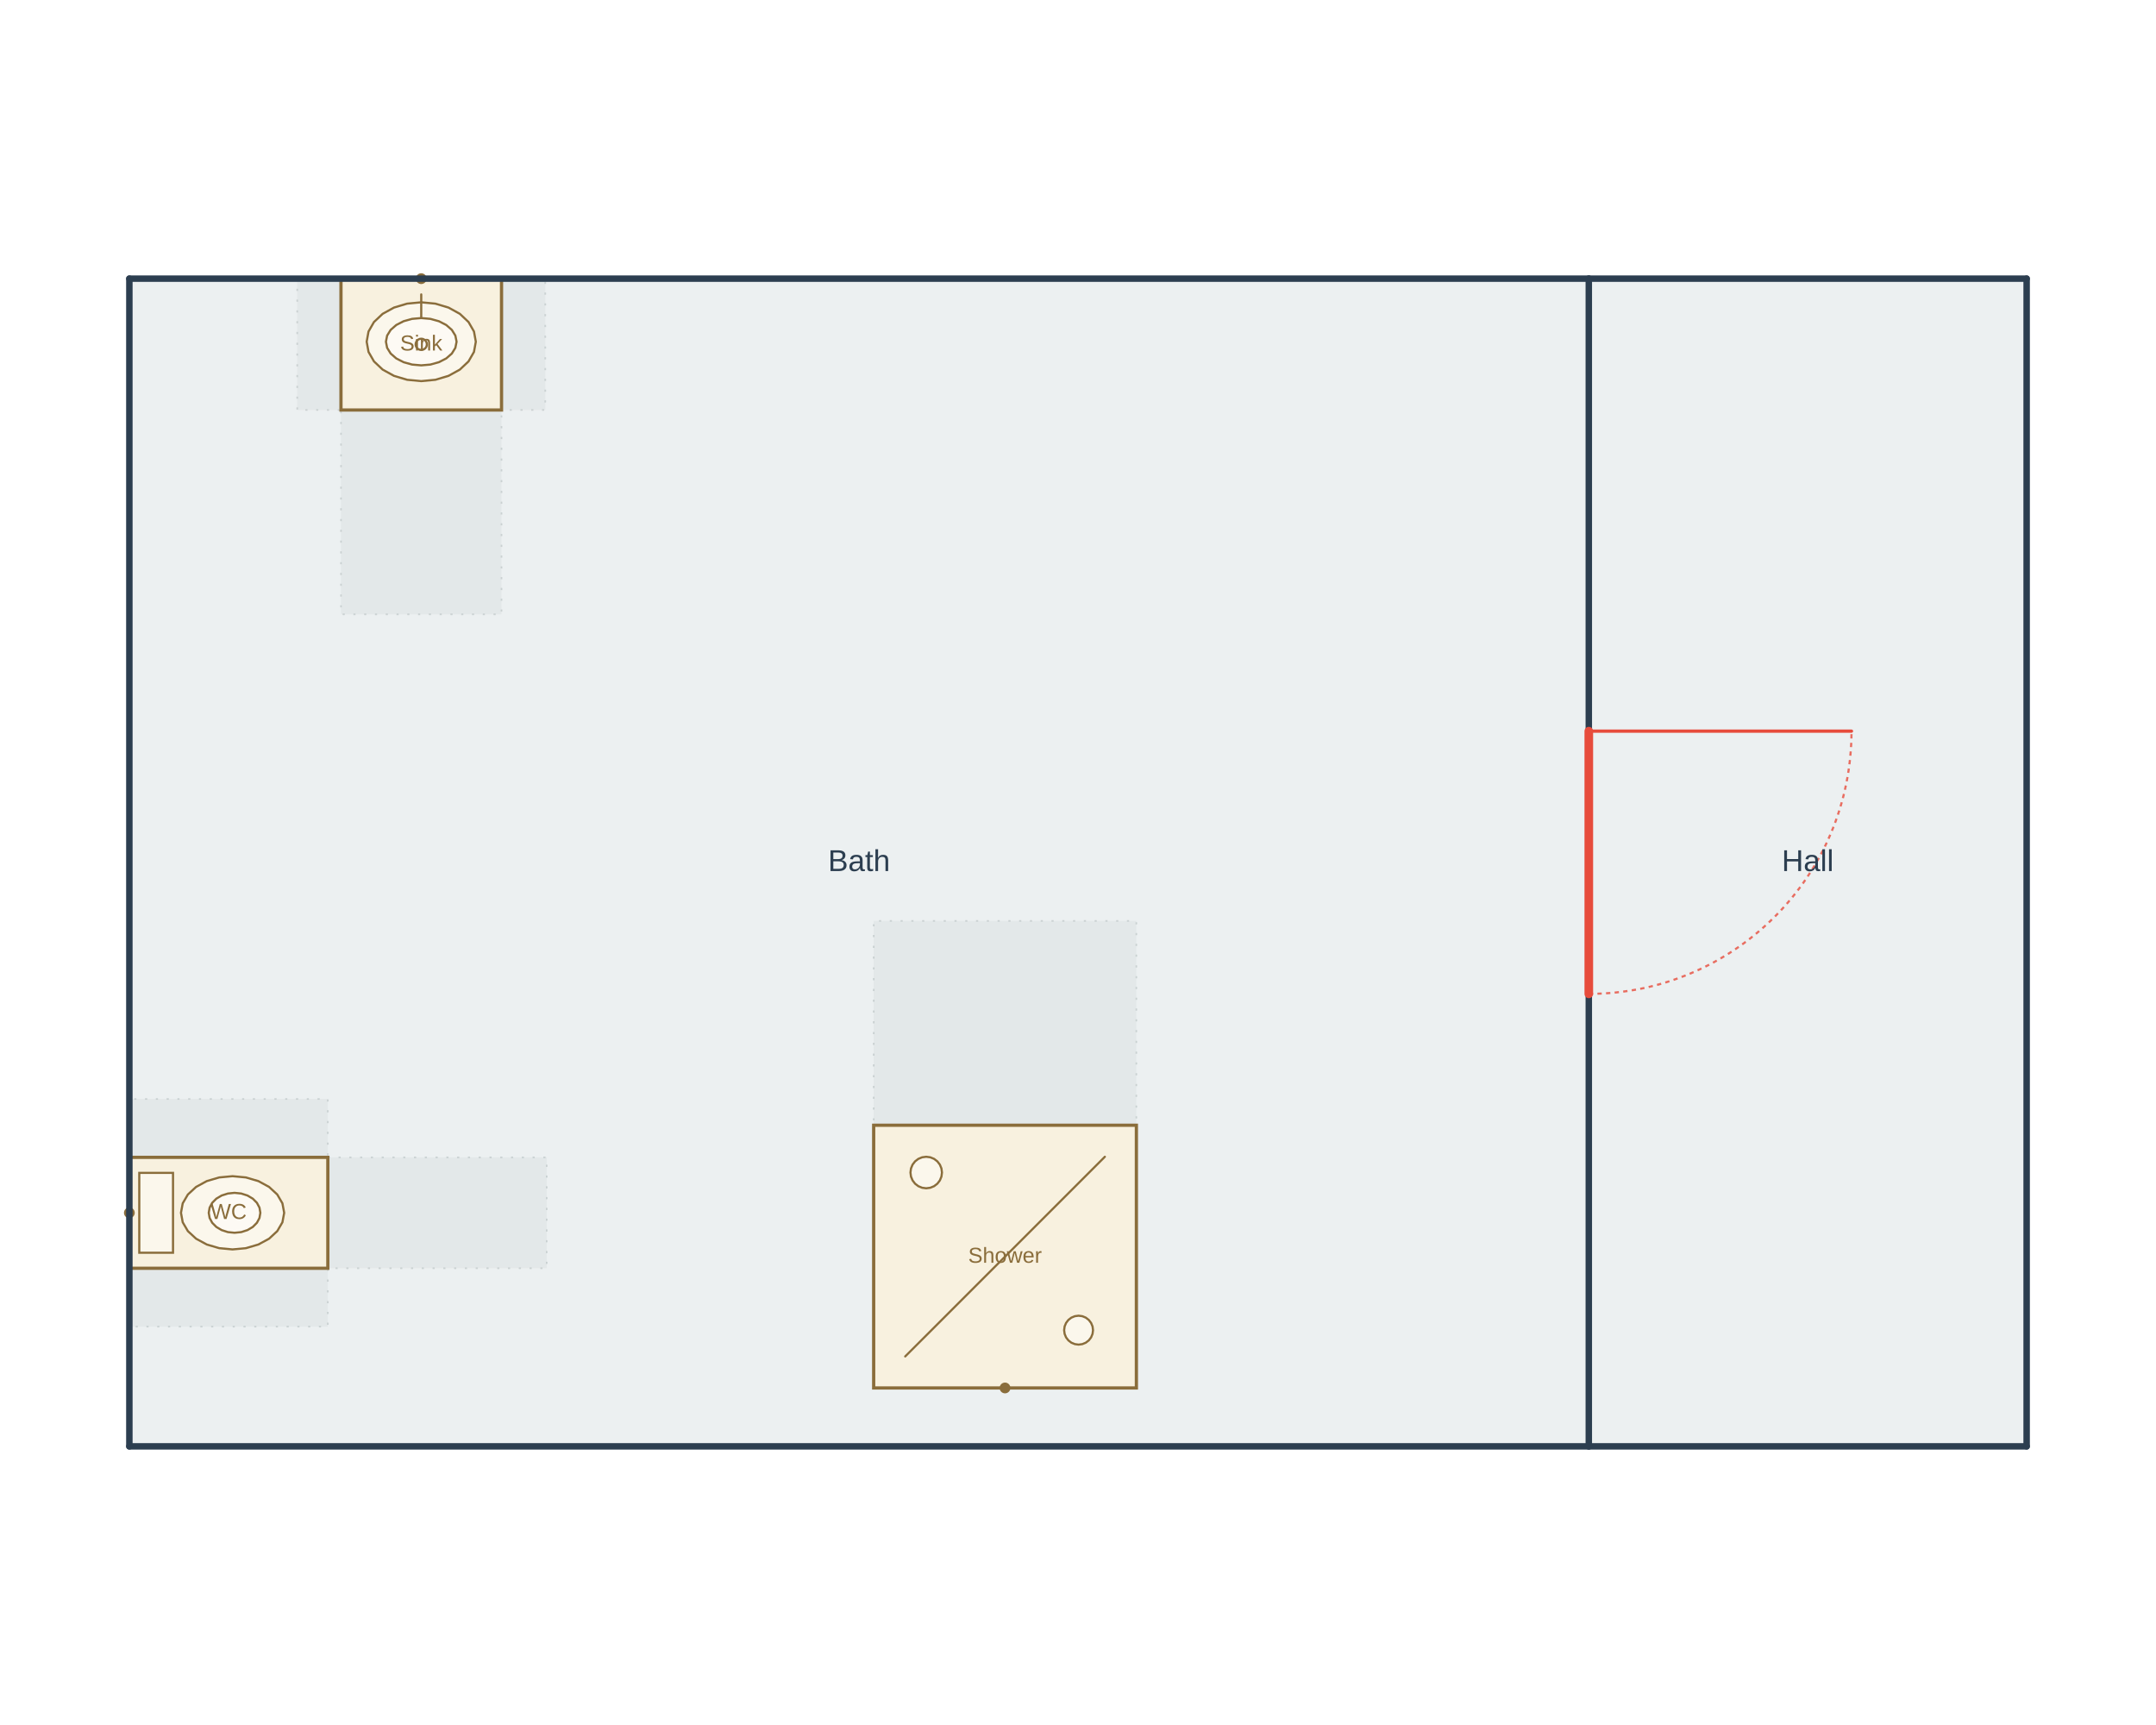
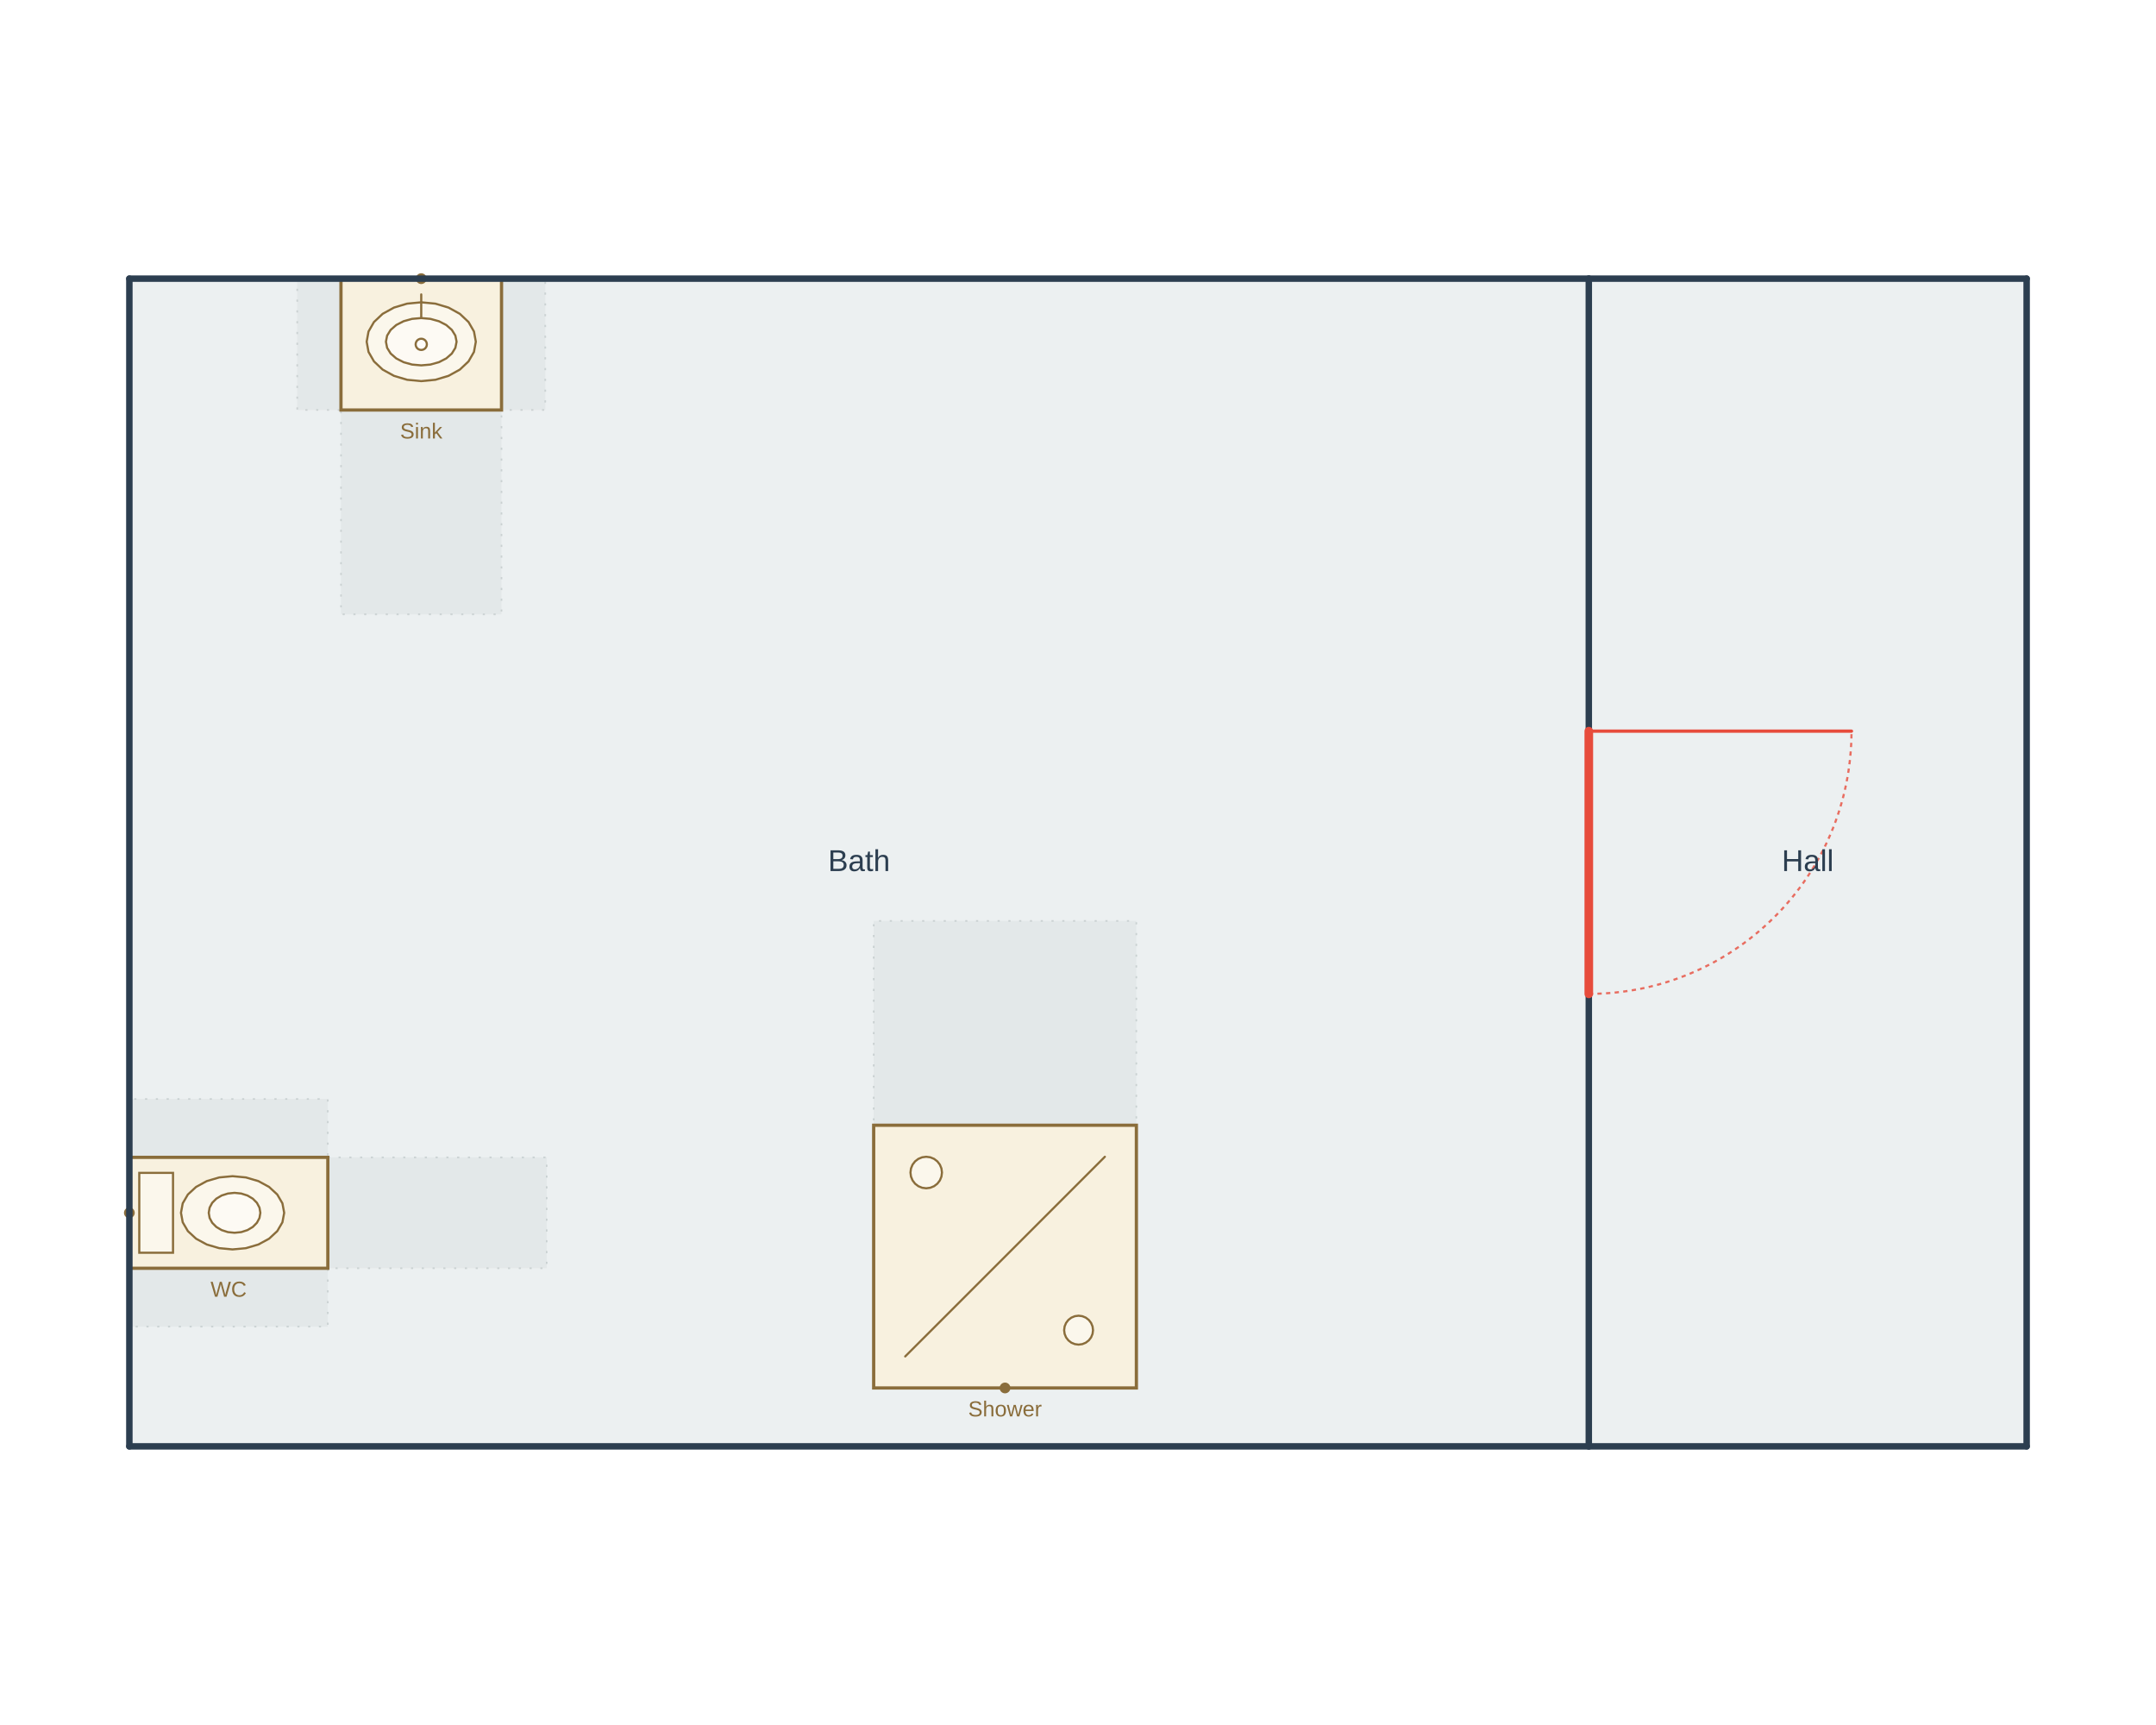
<svg xmlns="http://www.w3.org/2000/svg" width="1000" height="800" viewBox="0 0 1000 800">
  <defs>
    <style>
      .room-label { font-family: Arial, sans-serif; font-weight: 500; }
    </style>
  </defs>
  <rect width="1000" height="800" fill="#ffffff" />
  <path d="M 60.00 670.77 L 940.00 670.77 L 940.00 129.23 L 60.00 129.23 Z" fill="none" stroke="#7f8c8d" stroke-width="2" stroke-dasharray="8,4" />
  <path d="M 60.00 670.77 L 736.92 670.77 L 736.92 129.23 L 60.00 129.23 Z" fill="#ecf0f1" stroke="#bdc3c7" stroke-width="1" />
  <path d="M 736.92 670.77 L 940.00 670.77 L 940.00 129.23 L 736.92 129.23 Z" fill="#ecf0f1" stroke="#bdc3c7" stroke-width="1" />
  <path class="object-clearance" d="M 152.06 536.74 L 152.06 588.18 L 253.60 588.18 L 253.60 536.74 Z" fill="#7f8c8d" fill-opacity="0.08" stroke="#7f8c8d" stroke-opacity="0.28" stroke-width="0.75" stroke-dasharray="1,4" />
  <path class="object-clearance" d="M 60.00 509.66 L 60.00 536.74 L 152.06 536.74 L 152.06 509.66 Z" fill="#7f8c8d" fill-opacity="0.08" stroke="#7f8c8d" stroke-opacity="0.28" stroke-width="0.75" stroke-dasharray="1,4" />
  <path class="object-clearance" d="M 60.00 588.18 L 60.00 615.26 L 152.06 615.26 L 152.06 588.18 Z" fill="#7f8c8d" fill-opacity="0.08" stroke="#7f8c8d" stroke-opacity="0.28" stroke-width="0.75" stroke-dasharray="1,4" />
  <path class="object-clearance" d="M 232.62 190.15 L 158.15 190.15 L 158.15 284.92 L 232.62 284.92 Z" fill="#7f8c8d" fill-opacity="0.08" stroke="#7f8c8d" stroke-opacity="0.28" stroke-width="0.75" stroke-dasharray="1,4" />
  <path class="object-clearance" d="M 252.92 129.23 L 232.62 129.23 L 232.62 190.15 L 252.92 190.15 Z" fill="#7f8c8d" fill-opacity="0.08" stroke="#7f8c8d" stroke-opacity="0.28" stroke-width="0.75" stroke-dasharray="1,4" />
  <path class="object-clearance" d="M 158.15 129.23 L 137.85 129.23 L 137.85 190.15 L 158.15 190.15 Z" fill="#7f8c8d" fill-opacity="0.08" stroke="#7f8c8d" stroke-opacity="0.28" stroke-width="0.75" stroke-dasharray="1,4" />
  <path class="object-clearance" d="M 405.23 521.85 L 527.08 521.85 L 527.08 427.08 L 405.23 427.08 Z" fill="#7f8c8d" fill-opacity="0.08" stroke="#7f8c8d" stroke-opacity="0.28" stroke-width="0.75" stroke-dasharray="1,4" />
  <g class="fixture fixture-toilet" data-object="wc1" data-catalog-id="builtin.sanitary.toilet.floor_mounted">
    <path class="fixture-base fixture-toilet" d="M 60.00 536.74 L 60.00 588.18 L 152.06 588.18 L 152.06 536.74 Z" fill="#f8f1df" stroke="#8a6d3b" stroke-width="1.5" />
    <path class="fixture-detail fixture-toilet-tank" d="M 64.60 543.94 L 64.60 580.98 L 80.25 580.98 L 80.25 543.94 Z" fill="#ffffff" fill-opacity="0.42" stroke="#8a6d3b" stroke-width="1" />
    <path class="fixture-detail fixture-toilet-bowl" d="M 107.87 579.44 L 114.07 578.86 L 119.84 577.16 L 124.80 574.47 L 128.60 570.95 L 130.99 566.86 L 131.81 562.46 L 130.99 558.07 L 128.60 553.97 L 124.80 550.46 L 119.84 547.76 L 114.07 546.06 L 107.87 545.48 L 101.68 546.06 L 95.90 547.76 L 90.95 550.46 L 87.14 553.97 L 84.75 558.07 L 83.94 562.46 L 84.75 566.86 L 87.14 570.95 L 90.95 574.47 L 95.90 577.16 L 101.68 578.86 Z" fill="#ffffff" fill-opacity="0.42" stroke="#8a6d3b" stroke-width="1" />
    <path class="fixture-detail fixture-toilet-water" d="M 108.79 571.72 L 111.89 571.41 L 114.78 570.48 L 117.26 569.01 L 119.16 567.09 L 120.35 564.86 L 120.76 562.46 L 120.35 560.06 L 119.16 557.83 L 117.26 555.91 L 114.78 554.44 L 111.89 553.52 L 108.79 553.20 L 105.70 553.52 L 102.81 554.44 L 100.33 555.91 L 98.43 557.83 L 97.23 560.06 L 96.82 562.46 L 97.23 564.86 L 98.43 567.09 L 100.33 569.01 L 102.81 570.48 L 105.70 571.41 Z" fill="#ffffff" fill-opacity="0.42" stroke="#8a6d3b" stroke-width="1" />
  </g>
  <circle data-object-origin="wc1" cx="60.00" cy="562.46" r="2.5" fill="#8a6d3b" />
  <g class="fixture fixture-bath-sink" data-object="lav1" data-catalog-id="builtin.sanitary.sink.wall_hung">
    <path class="fixture-base fixture-bath-sink" d="M 232.62 129.23 L 158.15 129.23 L 158.15 190.15 L 232.62 190.15 Z" fill="#f8f1df" stroke="#8a6d3b" stroke-width="1.5" />
    <path class="fixture-detail fixture-sink-basin" d="M 170.07 158.47 L 170.93 163.20 L 173.46 167.61 L 177.48 171.40 L 182.73 174.30 L 188.83 176.13 L 195.38 176.75 L 201.94 176.13 L 208.04 174.30 L 213.29 171.40 L 217.31 167.61 L 219.84 163.20 L 220.70 158.47 L 219.84 153.74 L 217.31 149.34 L 213.29 145.55 L 208.04 142.65 L 201.94 140.82 L 195.38 140.20 L 188.83 140.82 L 182.73 142.65 L 177.48 145.55 L 173.46 149.34 L 170.93 153.74 Z" fill="#ffffff" fill-opacity="0.42" stroke="#8a6d3b" stroke-width="1" />
    <path class="fixture-detail fixture-sink-inner" d="M 179.00 158.47 L 179.56 161.31 L 181.20 163.96 L 183.80 166.23 L 187.19 167.97 L 191.14 169.07 L 195.38 169.44 L 199.62 169.07 L 203.58 167.97 L 206.97 166.23 L 209.57 163.96 L 211.21 161.31 L 211.77 158.47 L 211.21 155.64 L 209.57 152.99 L 206.97 150.72 L 203.58 148.98 L 199.62 147.88 L 195.38 147.51 L 191.14 147.88 L 187.19 148.98 L 183.80 150.72 L 181.20 152.99 L 179.56 155.64 Z" fill="#ffffff" fill-opacity="0.42" stroke="#8a6d3b" stroke-width="1" />
    <path class="fixture-detail fixture-drain" d="M 192.78 159.69 L 192.87 160.37 L 193.13 161.00 L 193.54 161.54 L 194.08 161.95 L 194.71 162.21 L 195.38 162.30 L 196.06 162.21 L 196.69 161.95 L 197.23 161.54 L 197.64 161.00 L 197.90 160.37 L 197.99 159.69 L 197.90 159.02 L 197.64 158.39 L 197.23 157.85 L 196.69 157.44 L 196.06 157.17 L 195.38 157.09 L 194.71 157.17 L 194.08 157.44 L 193.54 157.85 L 193.13 158.39 L 192.87 159.02 Z" fill="#ffffff" fill-opacity="0.42" stroke="#8a6d3b" stroke-width="1" />
    <line class="fixture-detail fixture-faucet" x1="195.38" y1="136.54" x2="195.38" y2="147.51" stroke="#8a6d3b" stroke-width="1" stroke-linecap="round" />
  </g>
  <circle data-object-origin="lav1" cx="195.38" cy="129.23" r="2.5" fill="#8a6d3b" />
  <g class="fixture fixture-shower" data-object="shower1" data-catalog-id="builtin.sanitary.shower.size_900x900">
    <path class="fixture-base fixture-shower" d="M 405.23 643.69 L 527.08 643.69 L 527.08 521.85 L 405.23 521.85 Z" fill="#f8f1df" stroke="#8a6d3b" stroke-width="1.5" />
    <line class="fixture-detail fixture-shower-slope" x1="419.85" y1="629.07" x2="512.46" y2="536.47" stroke="#8a6d3b" stroke-width="1" stroke-linecap="round" />
    <path class="fixture-detail fixture-drain" d="M 506.97 616.89 L 506.74 615.15 L 506.07 613.54 L 505.01 612.15 L 503.62 611.08 L 502.01 610.41 L 500.27 610.18 L 498.54 610.41 L 496.92 611.08 L 495.53 612.15 L 494.47 613.54 L 493.80 615.15 L 493.57 616.89 L 493.80 618.62 L 494.47 620.24 L 495.53 621.62 L 496.92 622.69 L 498.54 623.36 L 500.27 623.59 L 502.01 623.36 L 503.62 622.69 L 505.01 621.62 L 506.07 620.24 L 506.74 618.62 Z" fill="#ffffff" fill-opacity="0.42" stroke="#8a6d3b" stroke-width="1" />
    <path class="fixture-detail fixture-shower-head" d="M 436.91 543.78 L 436.66 541.89 L 435.93 540.12 L 434.77 538.61 L 433.26 537.45 L 431.49 536.72 L 429.60 536.47 L 427.71 536.72 L 425.94 537.45 L 424.43 538.61 L 423.27 540.12 L 422.54 541.89 L 422.29 543.78 L 422.54 545.67 L 423.27 547.43 L 424.43 548.95 L 425.94 550.11 L 427.71 550.84 L 429.60 551.09 L 431.49 550.84 L 433.26 550.11 L 434.77 548.95 L 435.93 547.43 L 436.66 545.67 Z" fill="#ffffff" fill-opacity="0.42" stroke="#8a6d3b" stroke-width="1" />
  </g>
  <circle data-object-origin="shower1" cx="466.15" cy="643.69" r="2.5" fill="#8a6d3b" />
  <line x1="736.92" y1="670.77" x2="736.92" y2="129.23" stroke="#2c3e50" stroke-width="3" stroke-linecap="round" />
  <line x1="60.00" y1="670.77" x2="736.92" y2="670.77" stroke="#2c3e50" stroke-width="3" stroke-linecap="round" />
  <line x1="60.00" y1="129.23" x2="736.92" y2="129.23" stroke="#2c3e50" stroke-width="3" stroke-linecap="round" />
  <line x1="60.00" y1="670.77" x2="60.00" y2="129.23" stroke="#2c3e50" stroke-width="3" stroke-linecap="round" />
  <line x1="736.92" y1="670.77" x2="940.00" y2="670.77" stroke="#2c3e50" stroke-width="3" stroke-linecap="round" />
  <line x1="940.00" y1="670.77" x2="940.00" y2="129.23" stroke="#2c3e50" stroke-width="3" stroke-linecap="round" />
  <line x1="736.92" y1="129.23" x2="940.00" y2="129.23" stroke="#2c3e50" stroke-width="3" stroke-linecap="round" />
  <line x1="736.92" y1="460.92" x2="736.92" y2="339.08" stroke="#e74c3c" stroke-width="4" stroke-linecap="round" />
  <line class="door-leaf" x1="736.92" y1="339.08" x2="858.77" y2="339.08" stroke="#e74c3c" stroke-width="1.5" stroke-linecap="round" />
  <path class="door-swing" d="M 736.92 460.92 A 121.85 121.85 0 0 0 858.77 339.08" fill="none" stroke="#e74c3c" stroke-width="1" stroke-dasharray="2,2" opacity="0.8" />
  <text x="398.46" y="400.00" font-size="14" fill="#2c3e50" text-anchor="middle" dominant-baseline="middle" font-family="Arial, sans-serif">Bath</text>
  <text x="838.46" y="400.00" font-size="14" fill="#2c3e50" text-anchor="middle" dominant-baseline="middle" font-family="Arial, sans-serif">Hall</text>
-   <text x="106.03" y="562.46" font-size="10.08" fill="#8a6d3b" text-anchor="middle" dominant-baseline="middle" font-family="Arial, sans-serif">WC</text>
-   <text x="195.38" y="159.69" font-size="10.08" fill="#8a6d3b" text-anchor="middle" dominant-baseline="middle" font-family="Arial, sans-serif">Sink</text>
-   <text x="466.15" y="582.77" font-size="10.08" fill="#8a6d3b" text-anchor="middle" dominant-baseline="middle" font-family="Arial, sans-serif">Shower</text>
+   <text class="fixture-label" data-object-label="wc1" x="106.03" y="598.52" font-size="10.08" fill="#8a6d3b" text-anchor="middle" dominant-baseline="middle" font-family="Arial, sans-serif">WC</text>
+   <text class="fixture-label" data-object-label="lav1" x="195.38" y="200.49" font-size="10.08" fill="#8a6d3b" text-anchor="middle" dominant-baseline="middle" font-family="Arial, sans-serif">Sink</text>
+   <text class="fixture-label" data-object-label="shower1" x="466.15" y="654.02" font-size="10.08" fill="#8a6d3b" text-anchor="middle" dominant-baseline="middle" font-family="Arial, sans-serif">Shower</text>
</svg>
